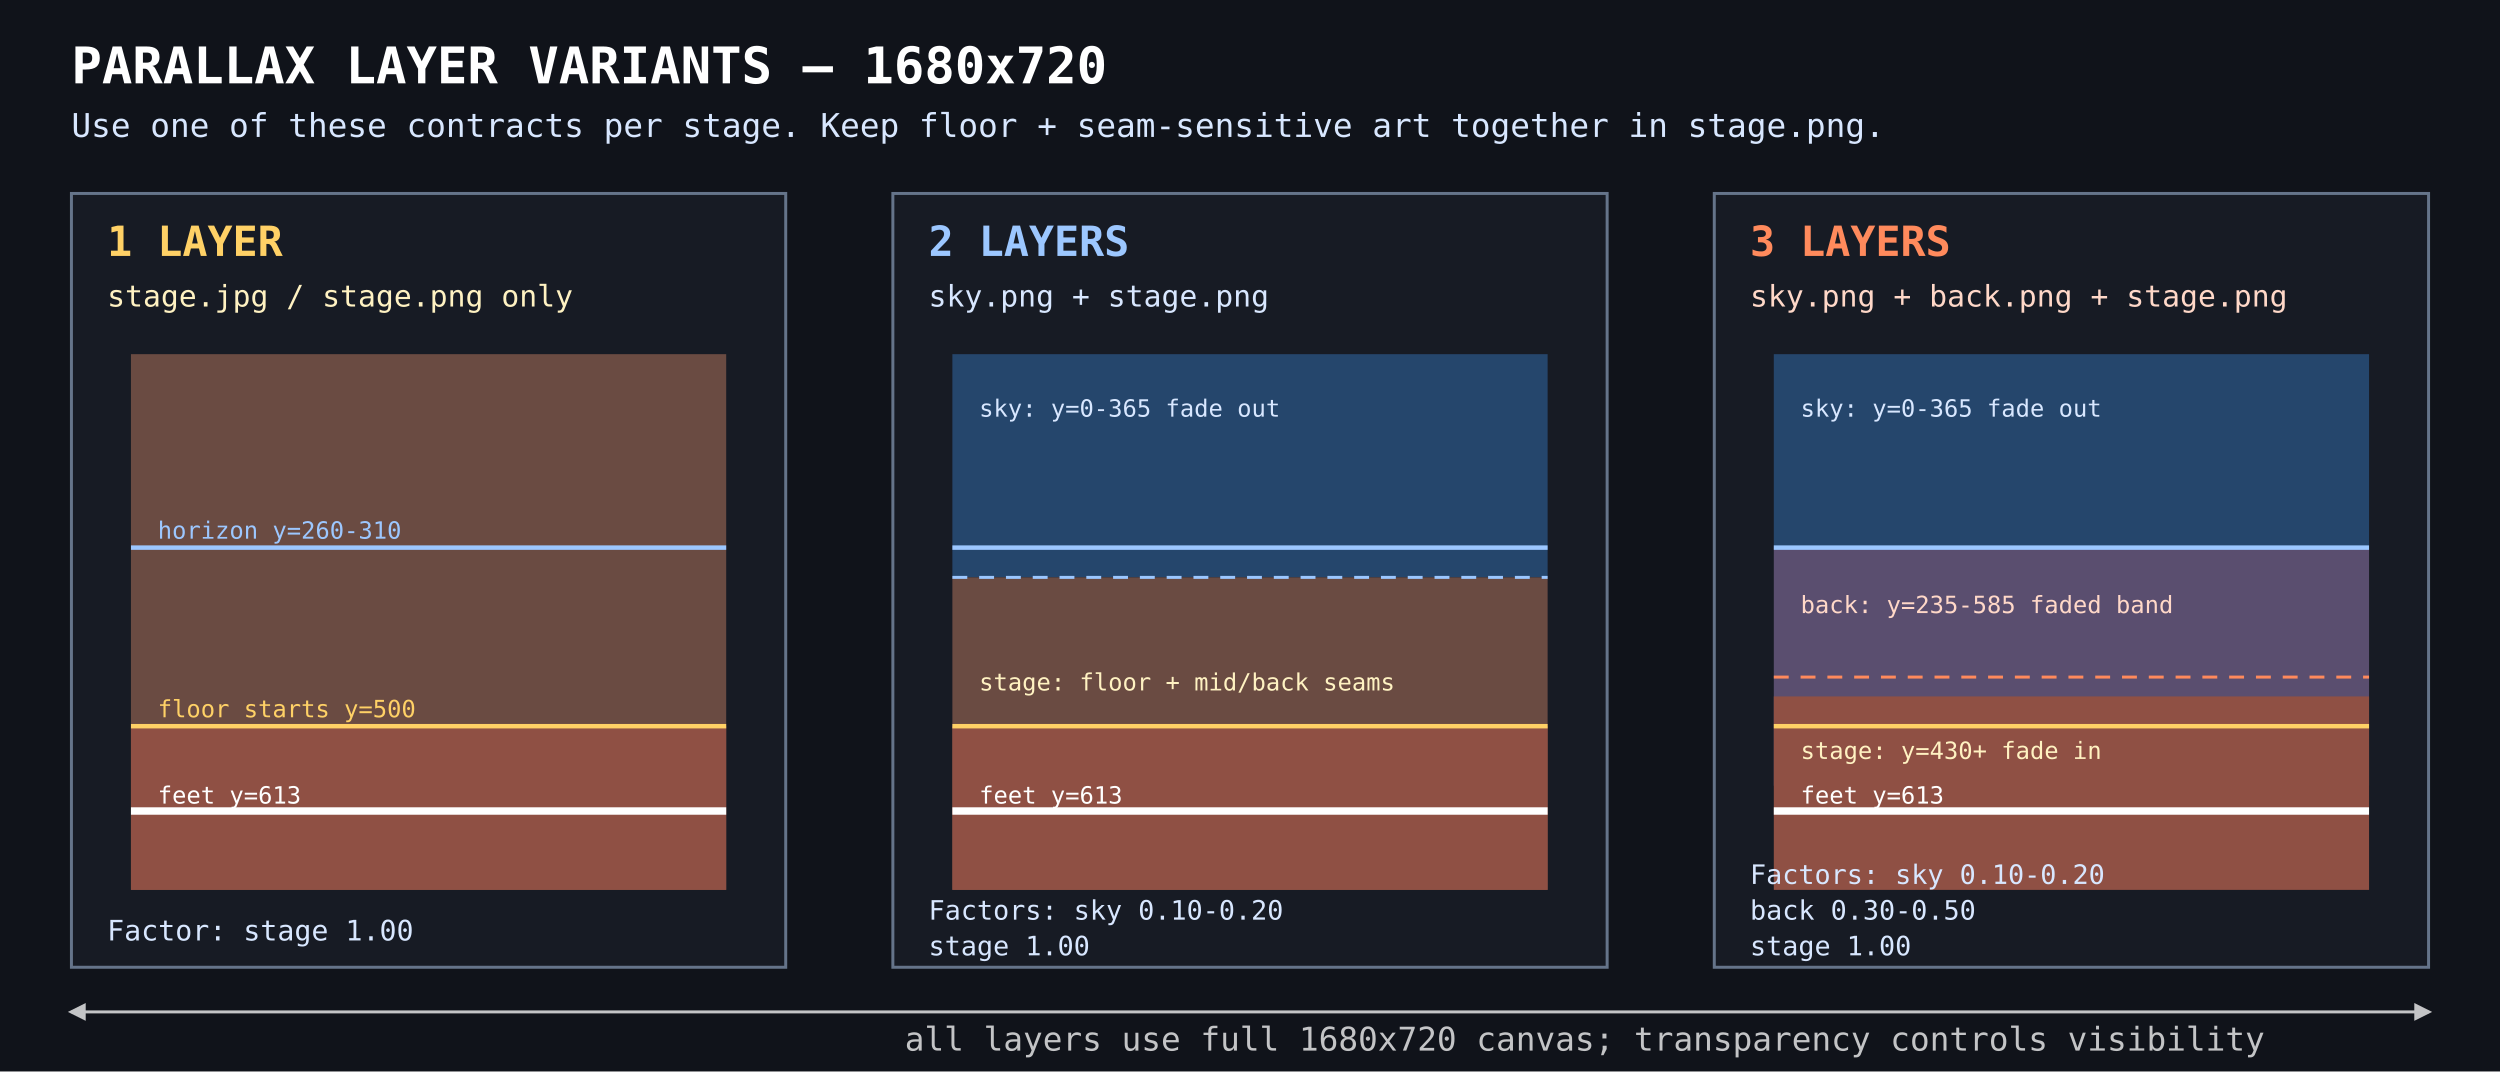
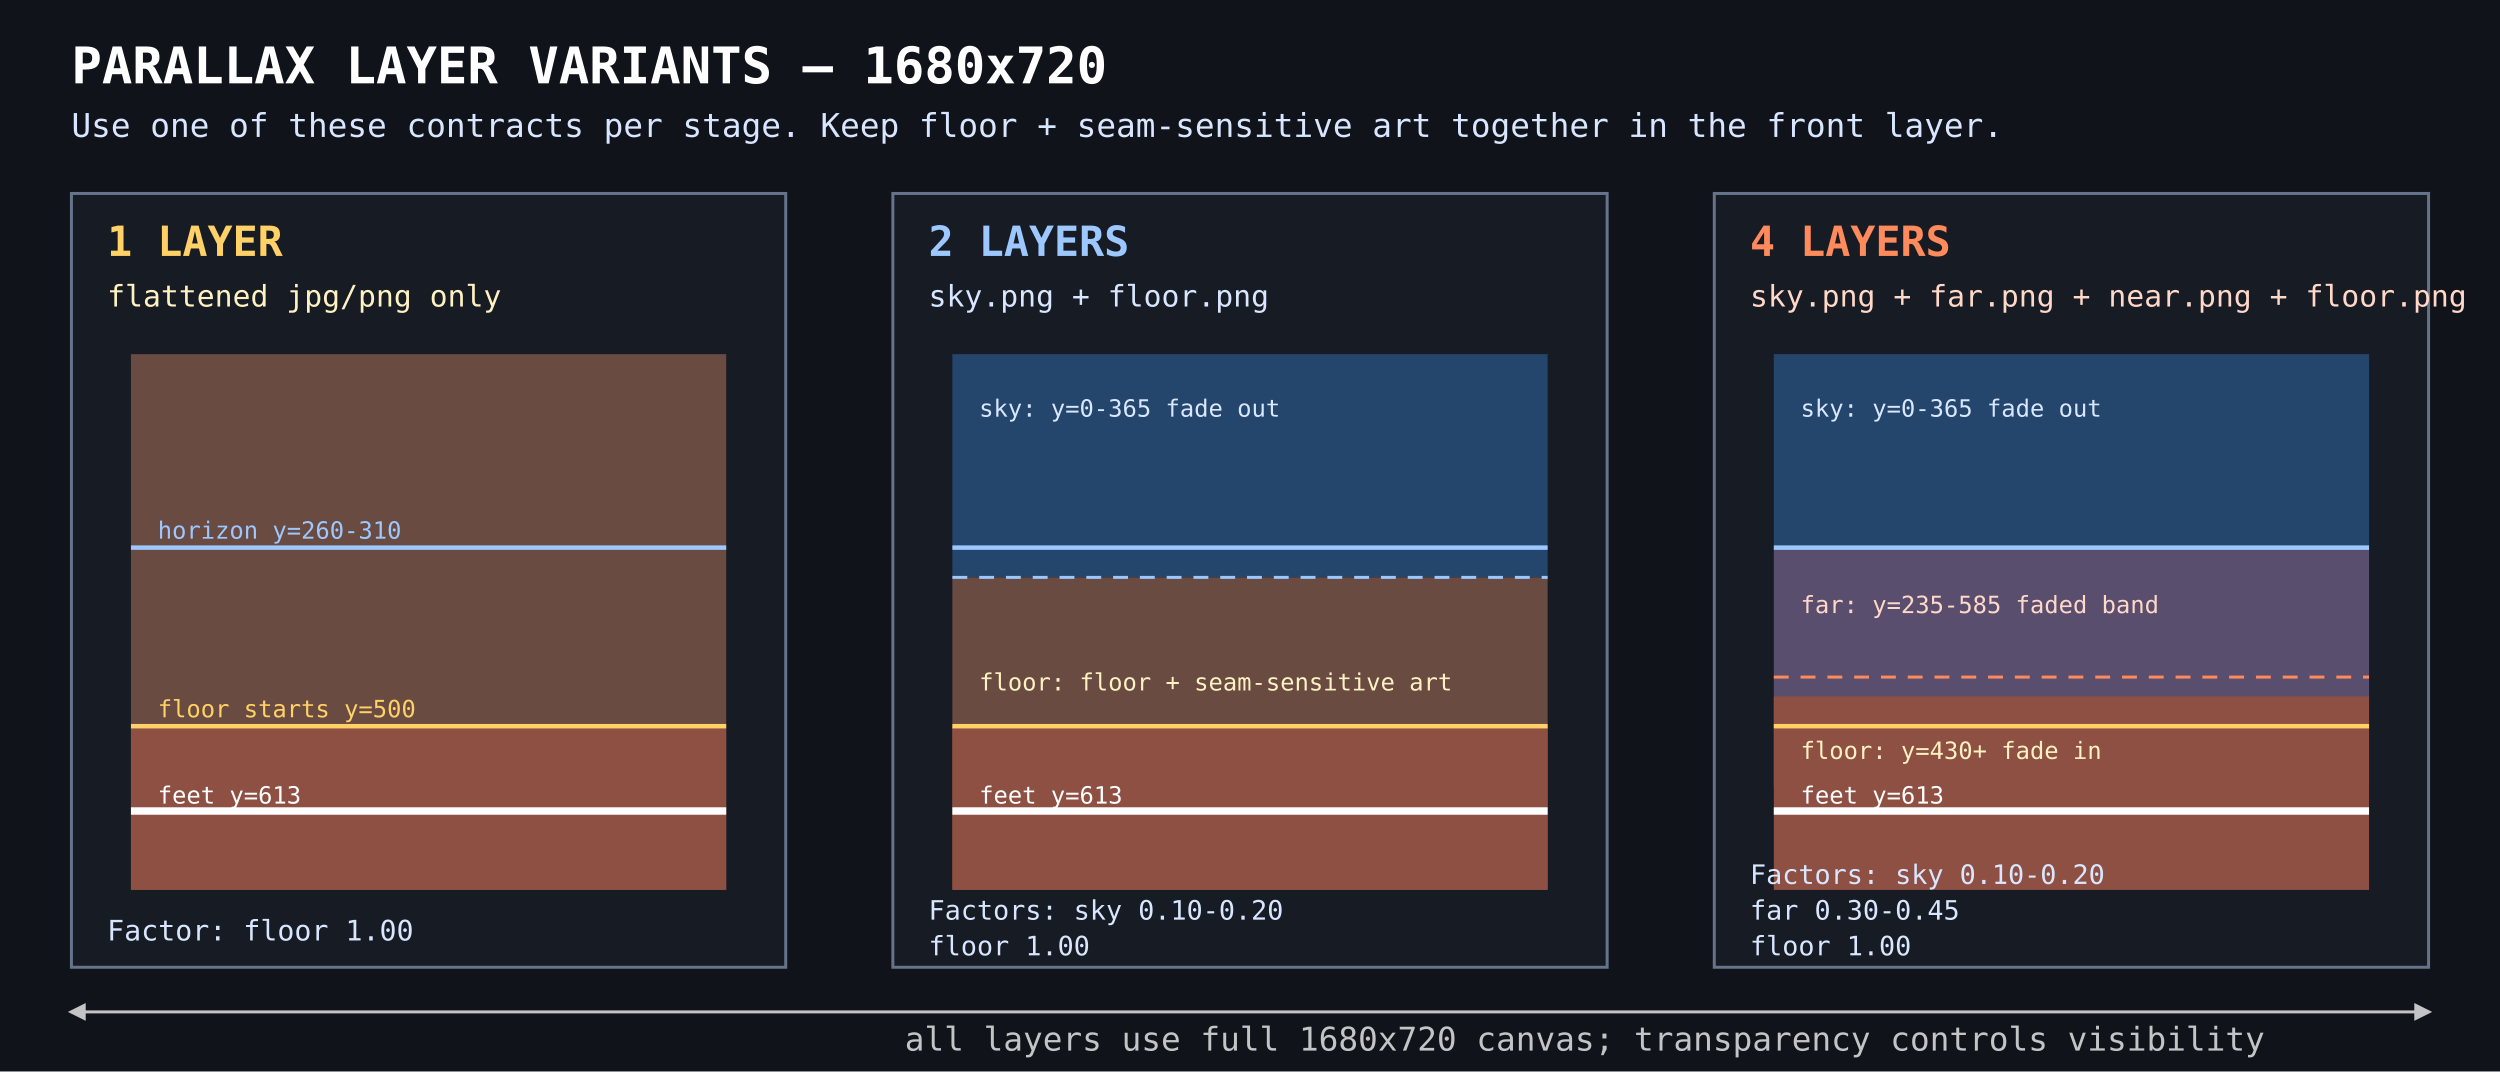
<svg xmlns="http://www.w3.org/2000/svg" width="1680" height="720" viewBox="0 0 1680 720">
  <rect width="1680" height="720" fill="#10131a" />
  <text x="48" y="56" font-family="monospace" font-size="34" font-weight="700" fill="#ffffff">PARALLAX LAYER VARIANTS — 1680x720</text>
-   <text x="48" y="92" font-family="monospace" font-size="22" fill="#d8e7ff">Use one of these contracts per stage. Keep floor + seam-sensitive art together in stage.png.</text>
+   <text x="48" y="92" font-family="monospace" font-size="22" fill="#d8e7ff">Use one of these contracts per stage. Keep floor + seam-sensitive art together in the front layer.</text>
  <defs>
    <marker id="arrow" viewBox="0 0 10 10" refX="8" refY="5" markerWidth="6" markerHeight="6" orient="auto-start-reverse">
      <path d="M 0 0 L 10 5 L 0 10 z" fill="#ffffff" />
    </marker>
  </defs>
  <g transform="translate(48 130)">
    <rect x="0" y="0" width="480" height="520" fill="#171b24" stroke="#65748a" stroke-width="2" />
    <text x="24" y="42" font-family="monospace" font-size="28" font-weight="700" fill="#ffd166">1 LAYER</text>
-     <text x="24" y="76" font-family="monospace" font-size="20" fill="#fff2c2">stage.jpg / stage.png only</text>
+     <text x="24" y="76" font-family="monospace" font-size="20" fill="#fff2c2">flattened jpg/png only</text>
    <rect x="40" y="108" width="400" height="360" fill="#6a4b42" />
    <rect x="40" y="358" width="400" height="110" fill="#8f5044" />
    <line x1="40" y1="238" x2="440" y2="238" stroke="#9cc7ff" stroke-width="3" />
    <line x1="40" y1="358" x2="440" y2="358" stroke="#ffd166" stroke-width="3" />
    <line x1="40" y1="415" x2="440" y2="415" stroke="#ffffff" stroke-width="5" />
    <text x="58" y="232" font-family="monospace" font-size="16" fill="#9cc7ff">horizon y=260-310</text>
    <text x="58" y="352" font-family="monospace" font-size="16" fill="#ffd166">floor starts y=500</text>
    <text x="58" y="410" font-family="monospace" font-size="16" fill="#ffffff">feet y=613</text>
-     <text x="24" y="502" font-family="monospace" font-size="19" fill="#d8e7ff">Factor: stage 1.00</text>
+     <text x="24" y="502" font-family="monospace" font-size="19" fill="#d8e7ff">Factor: floor 1.00</text>
  </g>
  <g transform="translate(600 130)">
    <rect x="0" y="0" width="480" height="520" fill="#171b24" stroke="#65748a" stroke-width="2" />
    <text x="24" y="42" font-family="monospace" font-size="28" font-weight="700" fill="#9cc7ff">2 LAYERS</text>
-     <text x="24" y="76" font-family="monospace" font-size="20" fill="#d8e7ff">sky.png + stage.png</text>
+     <text x="24" y="76" font-family="monospace" font-size="20" fill="#d8e7ff">sky.png + floor.png</text>
    <rect x="40" y="108" width="400" height="150" fill="#25466c" />
    <rect x="40" y="258" width="400" height="210" fill="#6a4b42" />
    <rect x="40" y="358" width="400" height="110" fill="#8f5044" />
    <line x1="40" y1="238" x2="440" y2="238" stroke="#9cc7ff" stroke-width="3" />
    <line x1="40" y1="358" x2="440" y2="358" stroke="#ffd166" stroke-width="3" />
    <line x1="40" y1="415" x2="440" y2="415" stroke="#ffffff" stroke-width="5" />
    <line x1="40" y1="258" x2="440" y2="258" stroke="#9cc7ff" stroke-width="2" stroke-dasharray="10 8" />
    <text x="58" y="150" font-family="monospace" font-size="16" fill="#d8e7ff">sky: y=0-365 fade out</text>
-     <text x="58" y="334" font-family="monospace" font-size="16" fill="#fff2c2">stage: floor + mid/back seams</text>
+     <text x="58" y="334" font-family="monospace" font-size="16" fill="#fff2c2">floor: floor + seam-sensitive art</text>
    <text x="58" y="410" font-family="monospace" font-size="16" fill="#ffffff">feet y=613</text>
    <text x="24" y="488" font-family="monospace" font-size="18" fill="#d8e7ff">Factors: sky 0.10-0.20</text>
-     <text x="24" y="512" font-family="monospace" font-size="18" fill="#d8e7ff">stage 1.00</text>
+     <text x="24" y="512" font-family="monospace" font-size="18" fill="#d8e7ff">floor 1.00</text>
  </g>
  <g transform="translate(1152 130)">
    <rect x="0" y="0" width="480" height="520" fill="#171b24" stroke="#65748a" stroke-width="2" />
-     <text x="24" y="42" font-family="monospace" font-size="28" font-weight="700" fill="#ff8a5c">3 LAYERS</text>
-     <text x="24" y="76" font-family="monospace" font-size="20" fill="#ffd8c8">sky.png + back.png + stage.png</text>
+     <text x="24" y="42" font-family="monospace" font-size="28" font-weight="700" fill="#ff8a5c">4 LAYERS</text>
+     <text x="24" y="76" font-family="monospace" font-size="20" fill="#ffd8c8">sky.png + far.png + near.png + floor.png</text>
    <rect x="40" y="108" width="400" height="130" fill="#25466c" />
    <rect x="40" y="238" width="400" height="160" fill="#5a4e6f" />
    <rect x="40" y="338" width="400" height="130" fill="#8f5044" />
    <line x1="40" y1="238" x2="440" y2="238" stroke="#9cc7ff" stroke-width="3" />
    <line x1="40" y1="358" x2="440" y2="358" stroke="#ffd166" stroke-width="3" />
    <line x1="40" y1="415" x2="440" y2="415" stroke="#ffffff" stroke-width="5" />
    <line x1="40" y1="325" x2="440" y2="325" stroke="#ff8a5c" stroke-width="2" stroke-dasharray="10 8" />
    <text x="58" y="150" font-family="monospace" font-size="16" fill="#d8e7ff">sky: y=0-365 fade out</text>
-     <text x="58" y="282" font-family="monospace" font-size="16" fill="#ffd8c8">back: y=235-585 faded band</text>
-     <text x="58" y="380" font-family="monospace" font-size="16" fill="#fff2c2">stage: y=430+ fade in</text>
+     <text x="58" y="282" font-family="monospace" font-size="16" fill="#ffd8c8">far: y=235-585 faded band</text>
+     <text x="58" y="380" font-family="monospace" font-size="16" fill="#fff2c2">floor: y=430+ fade in</text>
    <text x="58" y="410" font-family="monospace" font-size="16" fill="#ffffff">feet y=613</text>
    <text x="24" y="464" font-family="monospace" font-size="18" fill="#d8e7ff">Factors: sky 0.10-0.20</text>
-     <text x="24" y="488" font-family="monospace" font-size="18" fill="#d8e7ff">back 0.30-0.50</text>
-     <text x="24" y="512" font-family="monospace" font-size="18" fill="#d8e7ff">stage 1.00</text>
+     <text x="24" y="488" font-family="monospace" font-size="18" fill="#d8e7ff">far 0.30-0.45</text>
+     <text x="24" y="512" font-family="monospace" font-size="18" fill="#d8e7ff">floor 1.00</text>
  </g>
  <g opacity="0.75">
    <line x1="48" y1="680" x2="1632" y2="680" stroke="#ffffff" stroke-width="2" marker-end="url(#arrow)" marker-start="url(#arrow)" />
    <text x="608" y="706" font-family="monospace" font-size="22" fill="#ffffff">all layers use full 1680x720 canvas; transparency controls visibility</text>
  </g>
</svg>
